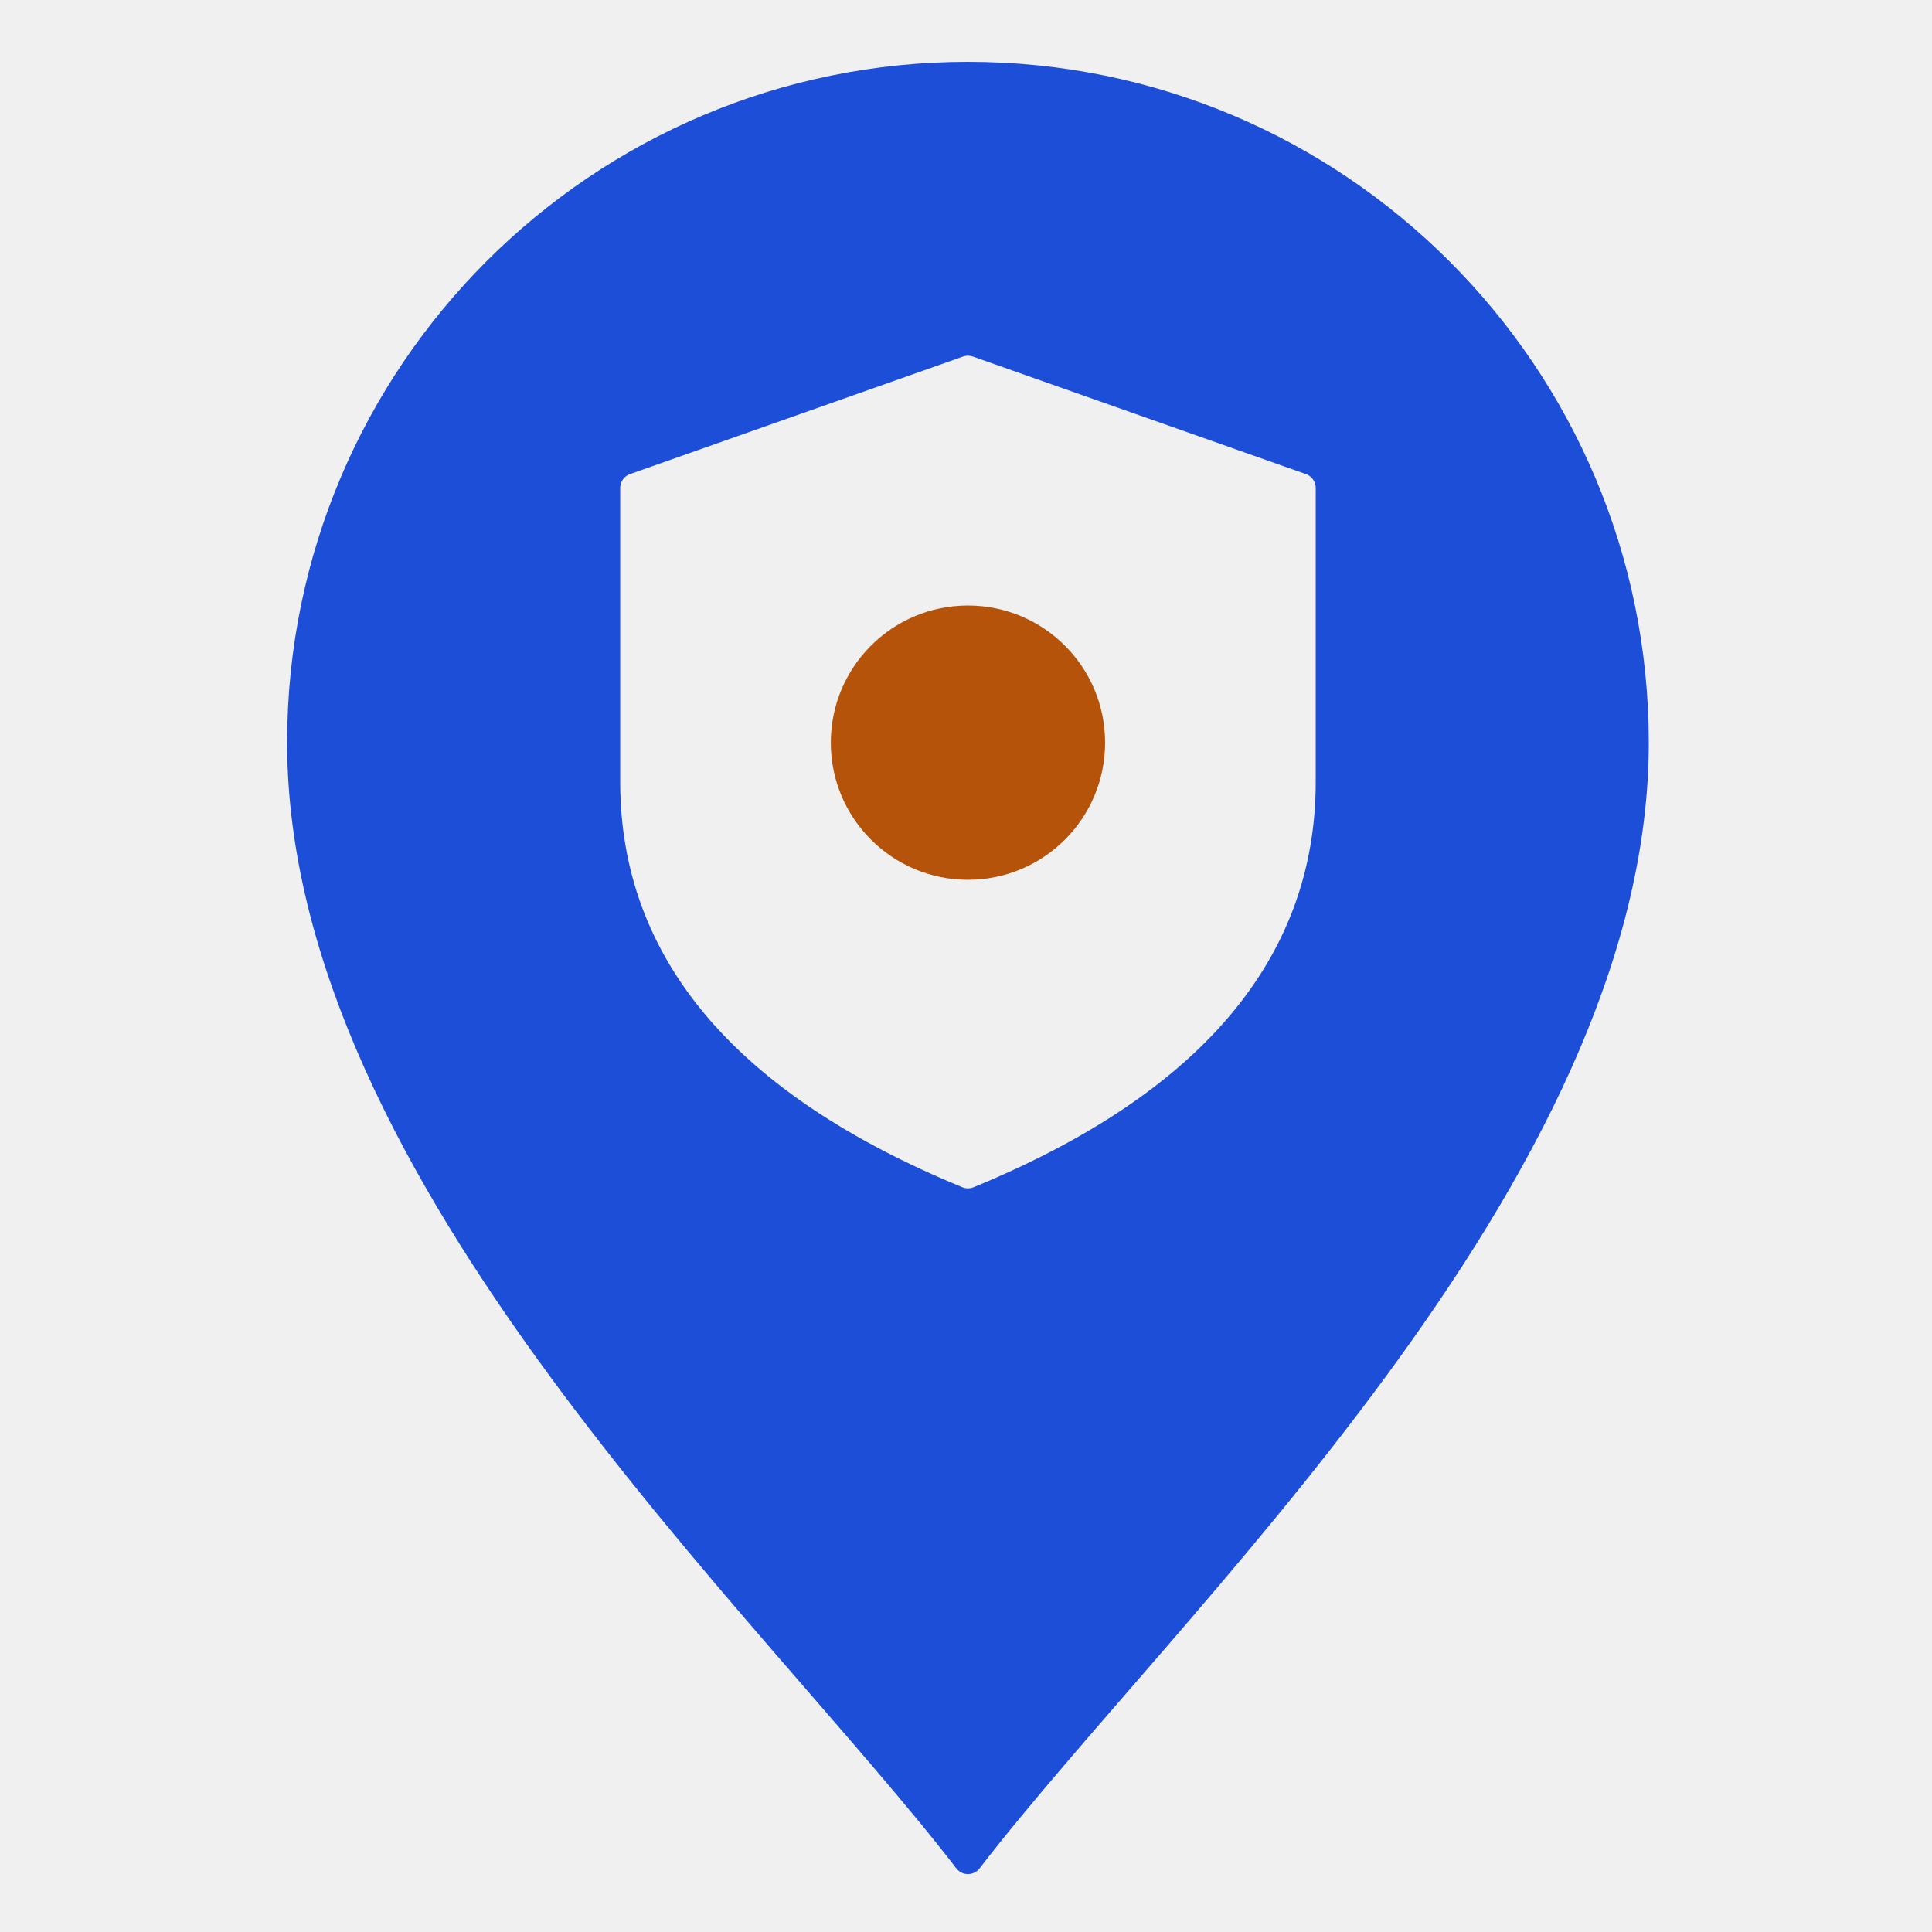
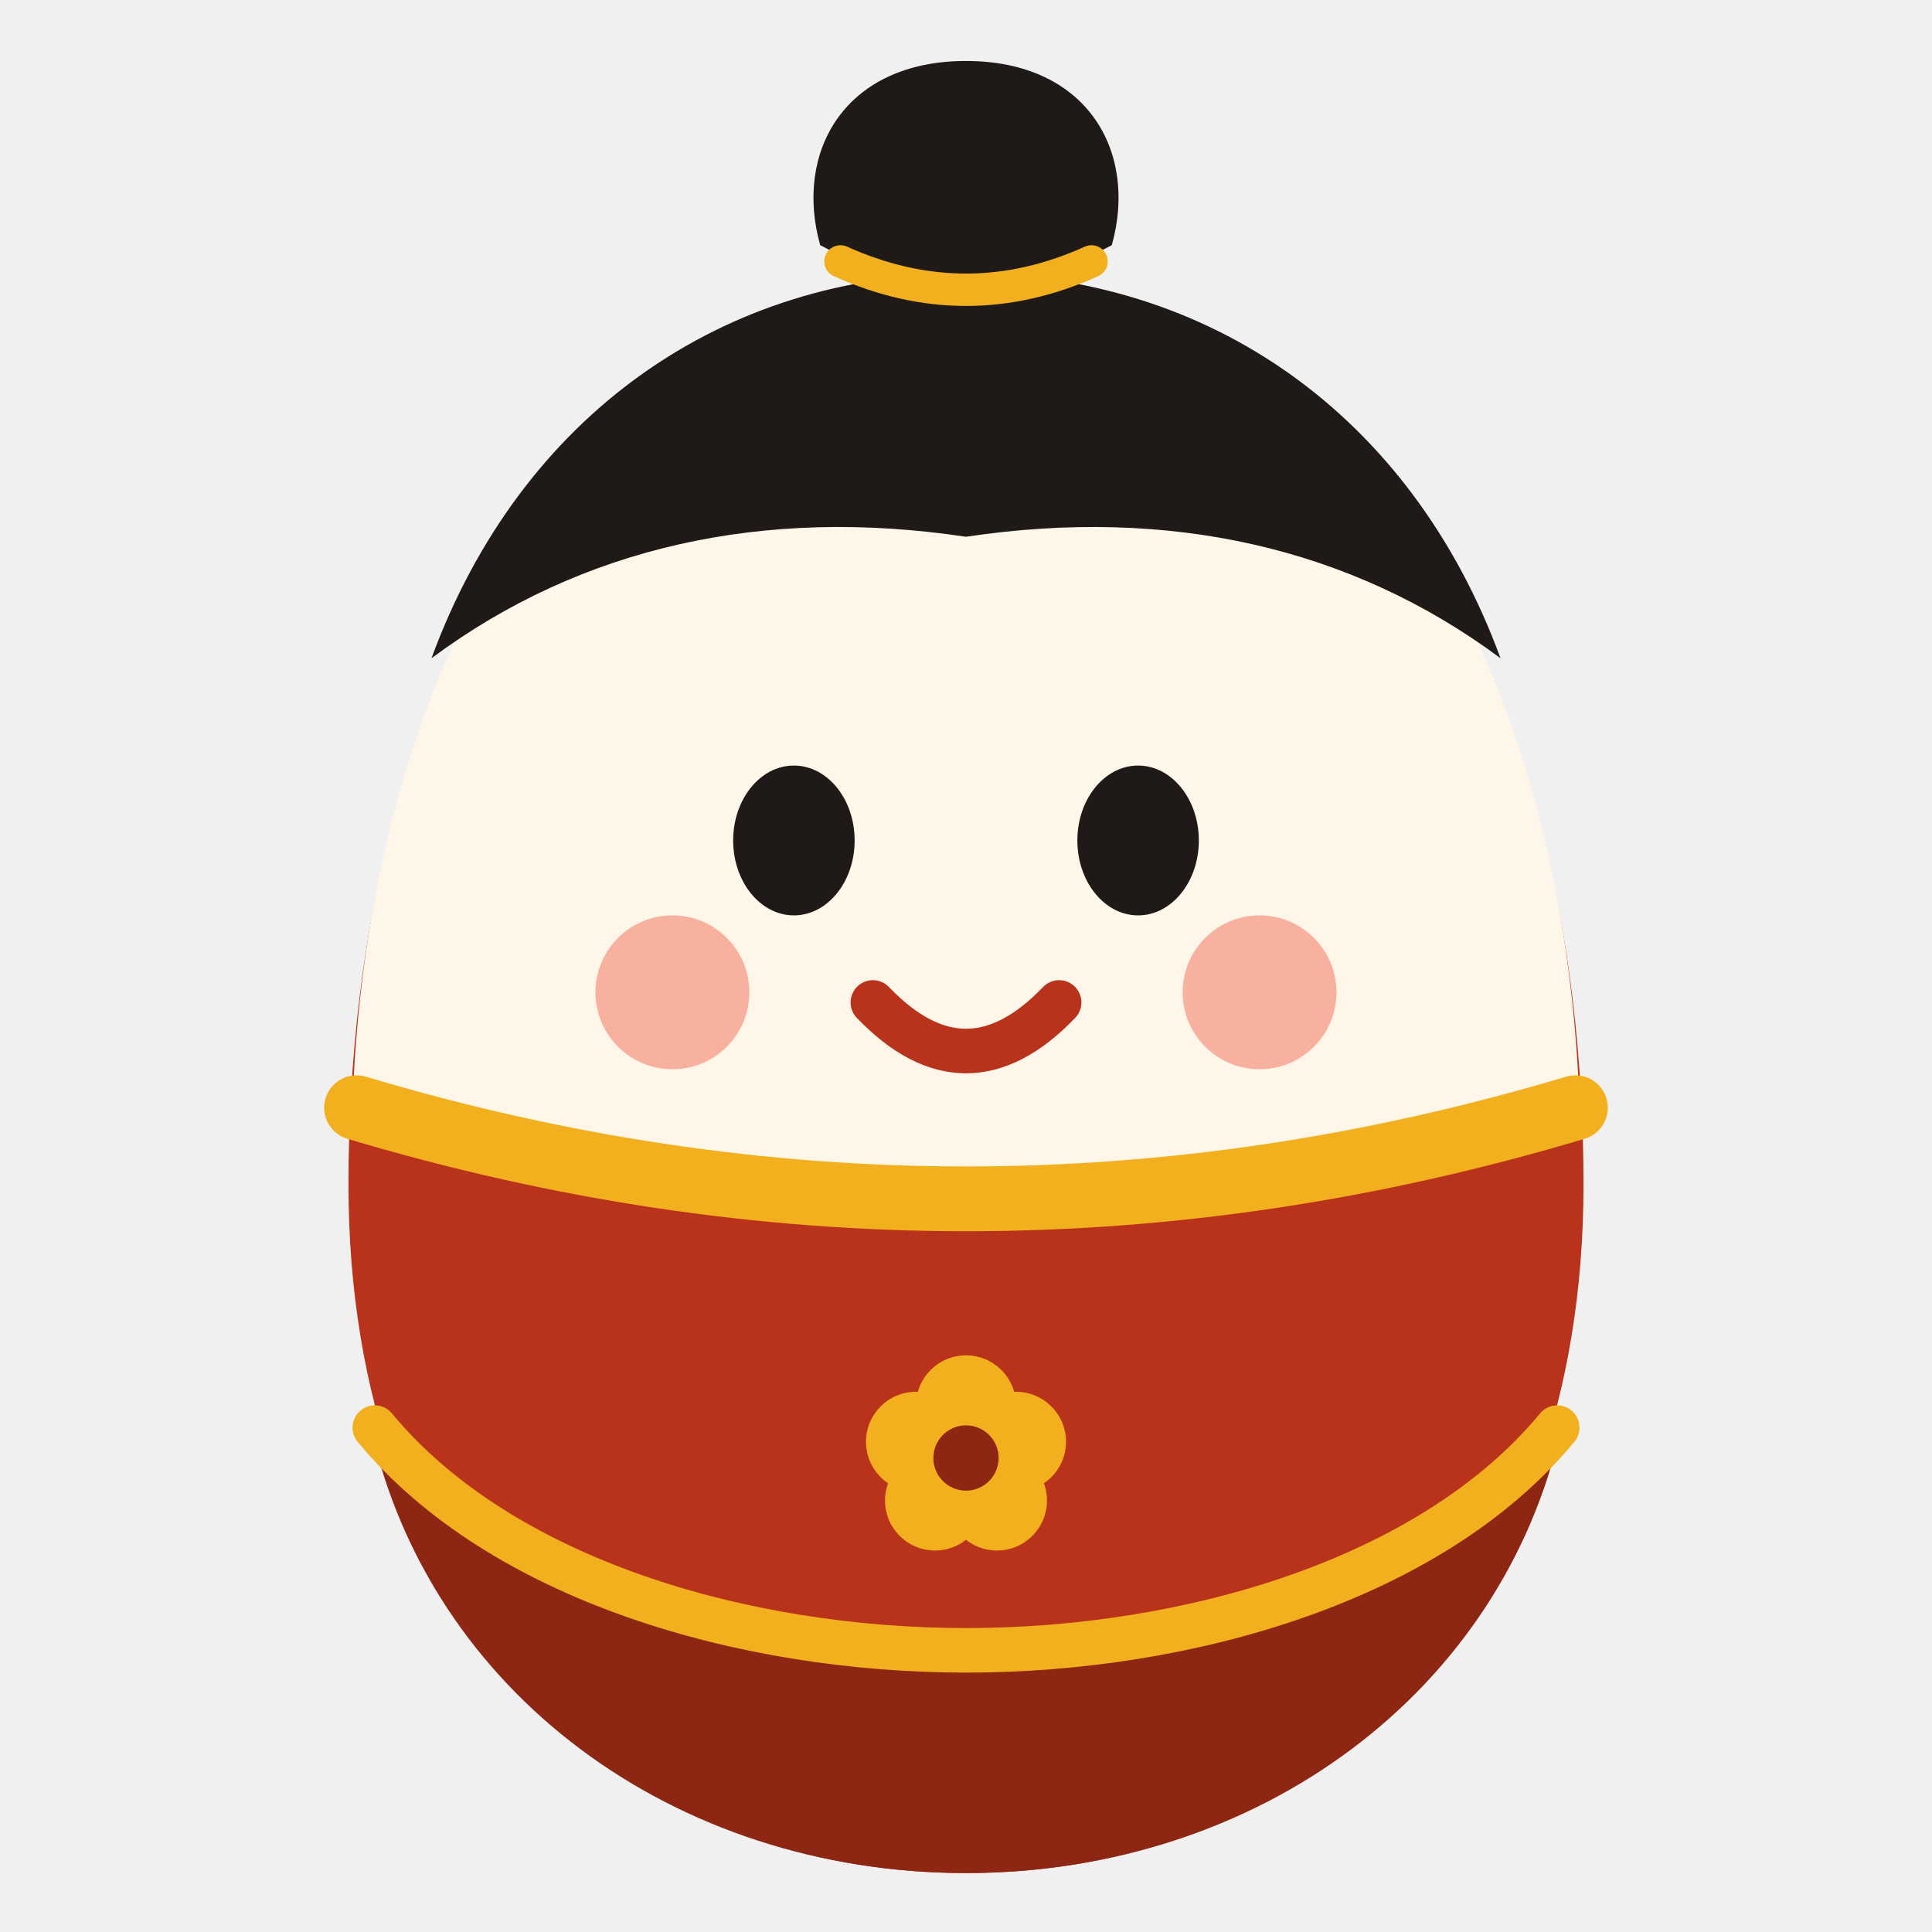
<svg xmlns="http://www.w3.org/2000/svg" width="1024" height="1024" viewBox="0 0 1024 1024">
-   <g transform="translate(-6.168519 -0.9764498) scale(10.38414)">
-     <mask id="m43c" maskUnits="userSpaceOnUse" x="0" y="0" width="100" height="100">
-       <rect width="100" height="100" fill="#fff" />
-       <path d="M50 19 L67 25 L67 40 Q67 53 50 60 Q33 53 33 40 L33 25 Z" fill="#000" stroke="#000" stroke-width="1.5" stroke-linejoin="round" />
-     </mask>
-     <g mask="url(#m43c)">
-       <path d="M50 95 C40 82 16 60 16 38 A34 34 0 0 1 84 38 C84 60 60 82 50 95 Z" fill="#1D4ED8" stroke="#1D4ED8" stroke-width="1.5" stroke-linejoin="round" />
-     </g>
-     <circle cx="50" cy="38" r="7" fill="#B45309" />
+   <g transform="translate(-24.55974 16.2188) scale(10.73119)">
+     <path d="M50 12 C69 12 80.5 32 80.5 57 C80.5 78 67.5 91 50 91 C32.5 91 19.5 78 19.5 57 C19.5 32 31 12 50 12 Z" fill="#B8321C" />
+     <path d="M50 1.5 C56 1.5 58.5 6 57.2 10.6 Q50 14.4 42.8 10.6 C41.5 6 44 1.5 50 1.5 Z" fill="#1F1A17" />
+     <path d="M19.7 53 C20.5 30.5 31.5 12 50 12 C68.5 12 79.5 30.5 80.3 53 Q50 62 19.7 53 Z" fill="#FFF6EA" />
+     <path d="M20.6 69 C27 76.5 39 80 50 80 C61 80 73 76.5 79.4 69 C76.5 82 64.5 91 50 91 C35.5 91 23.5 82 20.6 69 Z" fill="#8E2614" />
+     <path d="M19.9 53.2 Q50 62.2 80.1 53.2" fill="none" stroke="#F2B01E" stroke-width="3.2" stroke-linecap="round" stroke-linejoin="round" />
+     <path d="M20.8 69 C27 76.5 39 80 50 80 C61 80 73 76.5 79.2 69" fill="none" stroke="#F2B01E" stroke-width="2.2" stroke-linecap="round" stroke-linejoin="round" />
+     <circle cx="50" cy="67.9" r="2.47" fill="#F2B01E" />
+     <circle cx="52.47" cy="69.7" r="2.47" fill="#F2B01E" />
+     <circle cx="51.53" cy="72.6" r="2.47" fill="#F2B01E" />
+     <circle cx="48.47" cy="72.6" r="2.47" fill="#F2B01E" />
+     <circle cx="47.53" cy="69.7" r="2.47" fill="#F2B01E" />
+     <circle cx="50" cy="70.5" r="1.612" fill="#8E2614" />
+     <path d="M23.6 31 C28 19 38 12 50 12 C62 12 72 19 76.4 31 C69 25.5 60 23.5 50 25 C40 23.5 31 25.5 23.6 31 Z" fill="#1F1A17" />
+     <path d="M43.8 11.4 Q50 14.2 56.2 11.4" fill="none" stroke="#F2B01E" stroke-width="1.6" stroke-linecap="round" stroke-linejoin="round" />
+     <path d="M44.5 40A3 3.7 0 1 0 38.5 40A3 3.7 0 1 0 44.5 40Z" fill="#1F1A17" />
+     <path d="M61.5 40A3 3.7 0 1 0 55.5 40A3 3.7 0 1 0 61.5 40Z" fill="#1F1A17" />
+     <circle cx="35.5" cy="47.5" r="3.8" fill="#F6A08C" opacity="0.8" />
+     <circle cx="64.5" cy="47.5" r="3.8" fill="#F6A08C" opacity="0.8" />
+     <path d="M45.4 48 Q50 52.8 54.6 48" fill="none" stroke="#B8321C" stroke-width="2.2" stroke-linecap="round" stroke-linejoin="round" />
  </g>
</svg>
